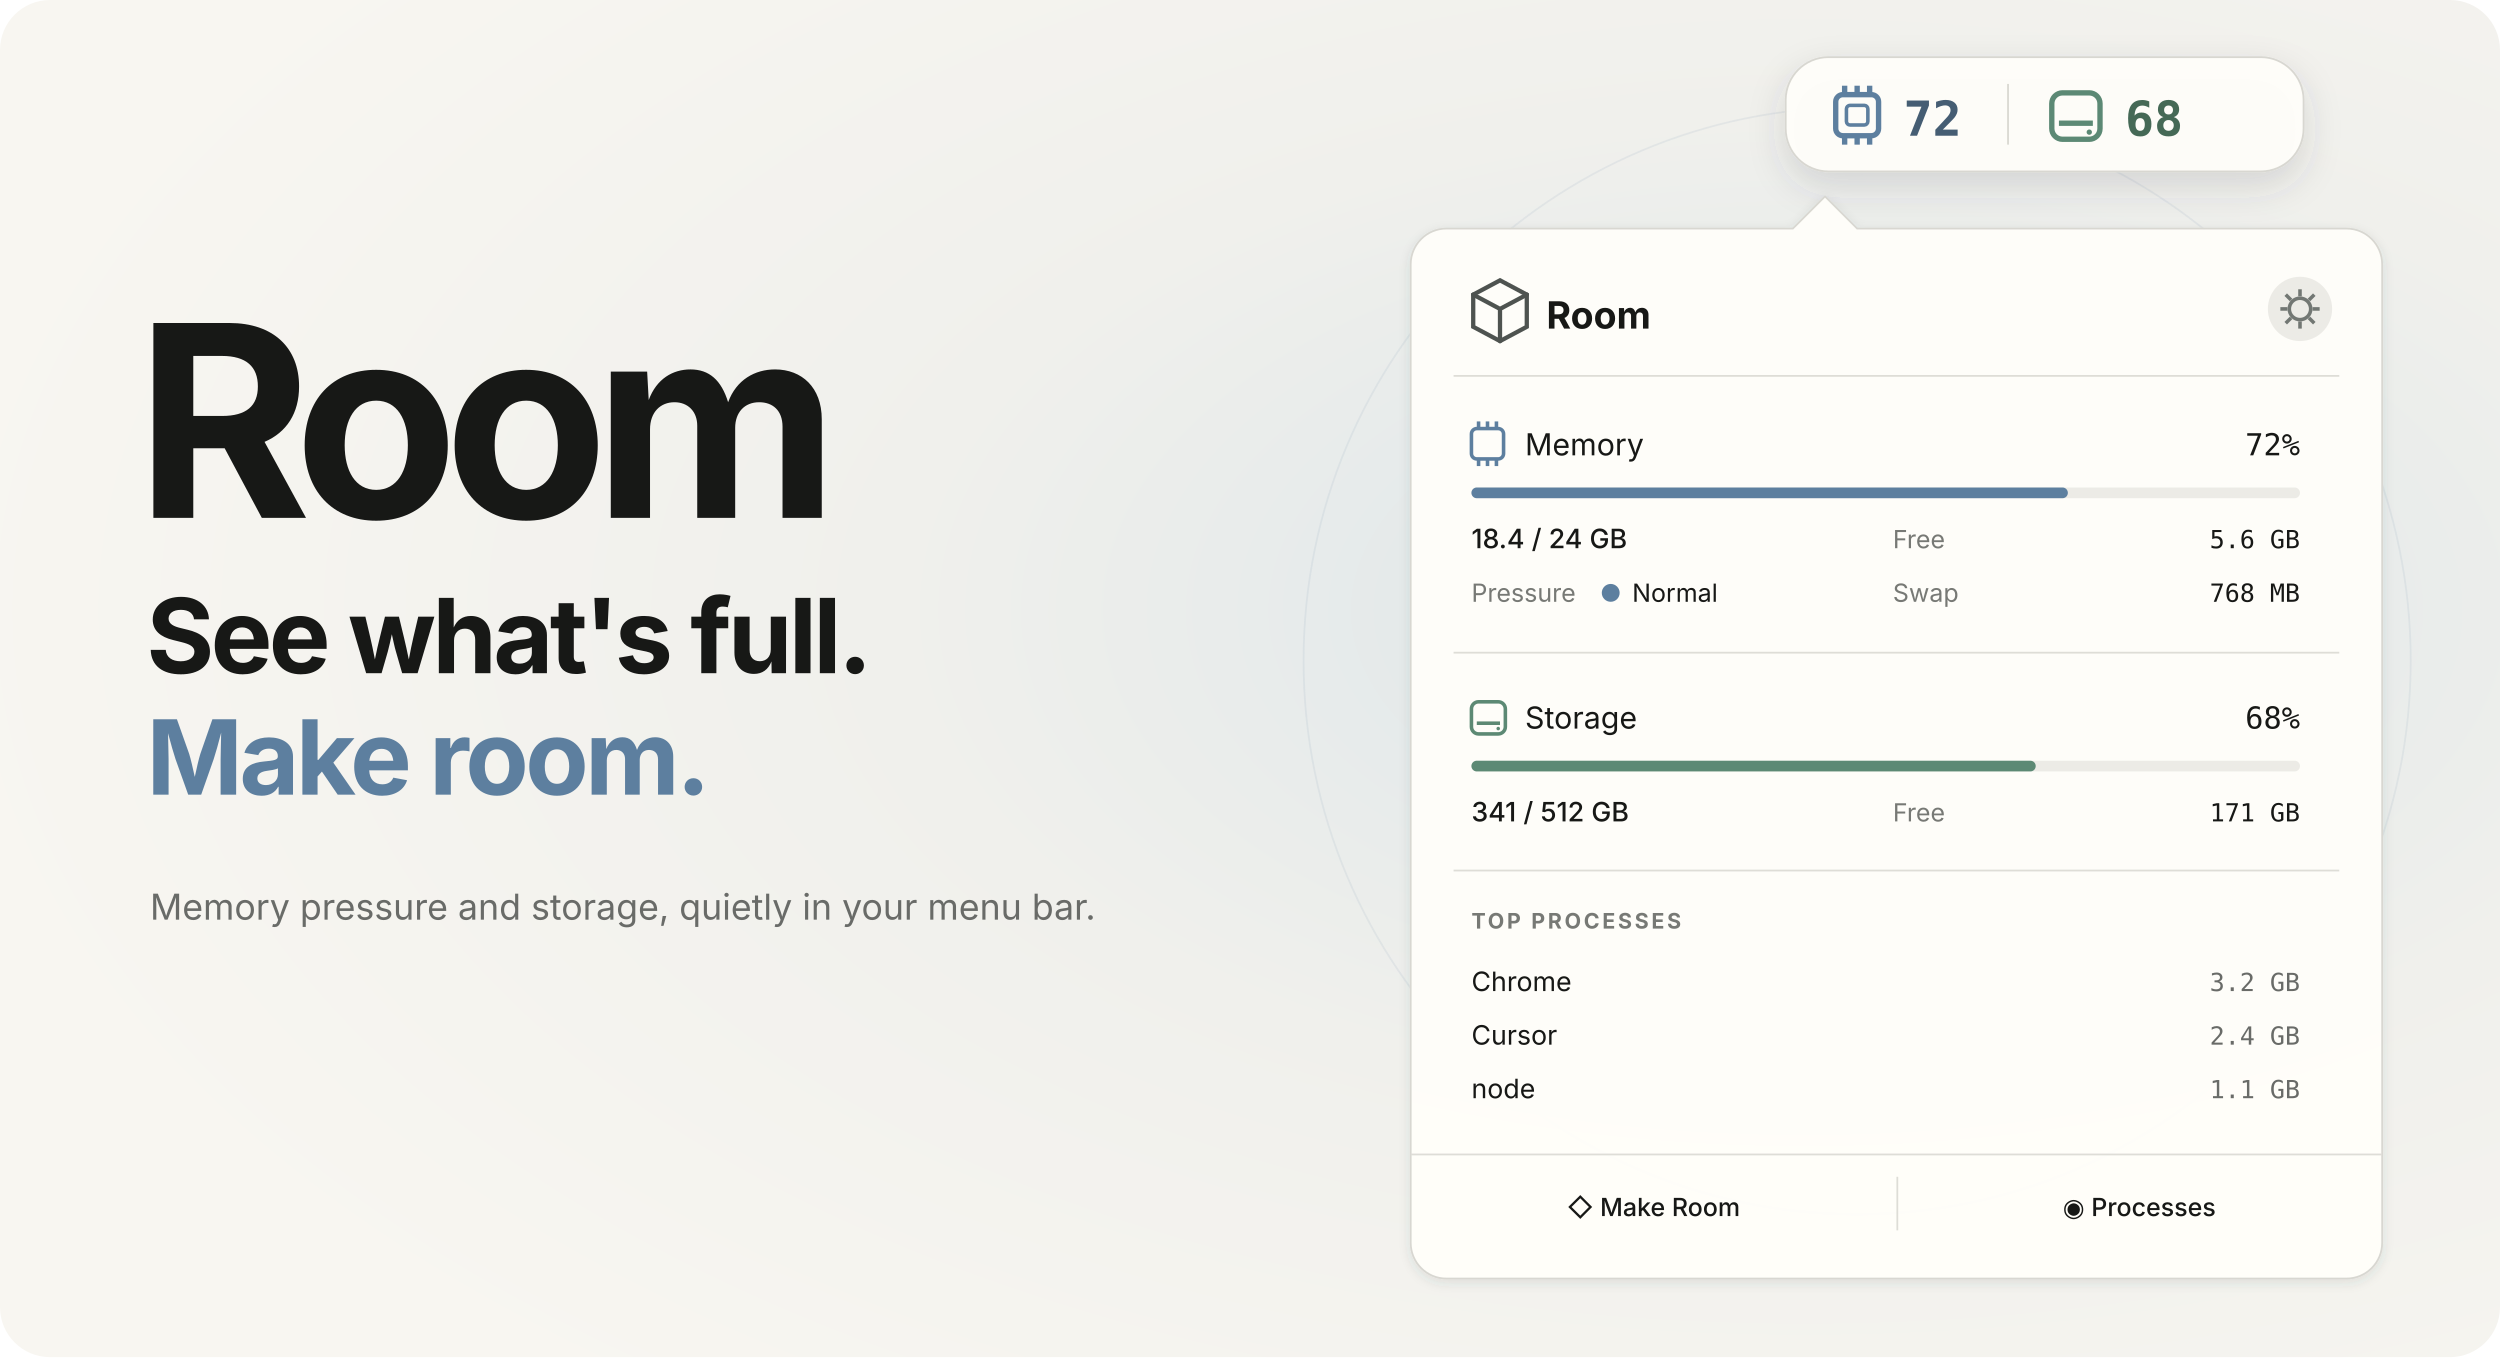
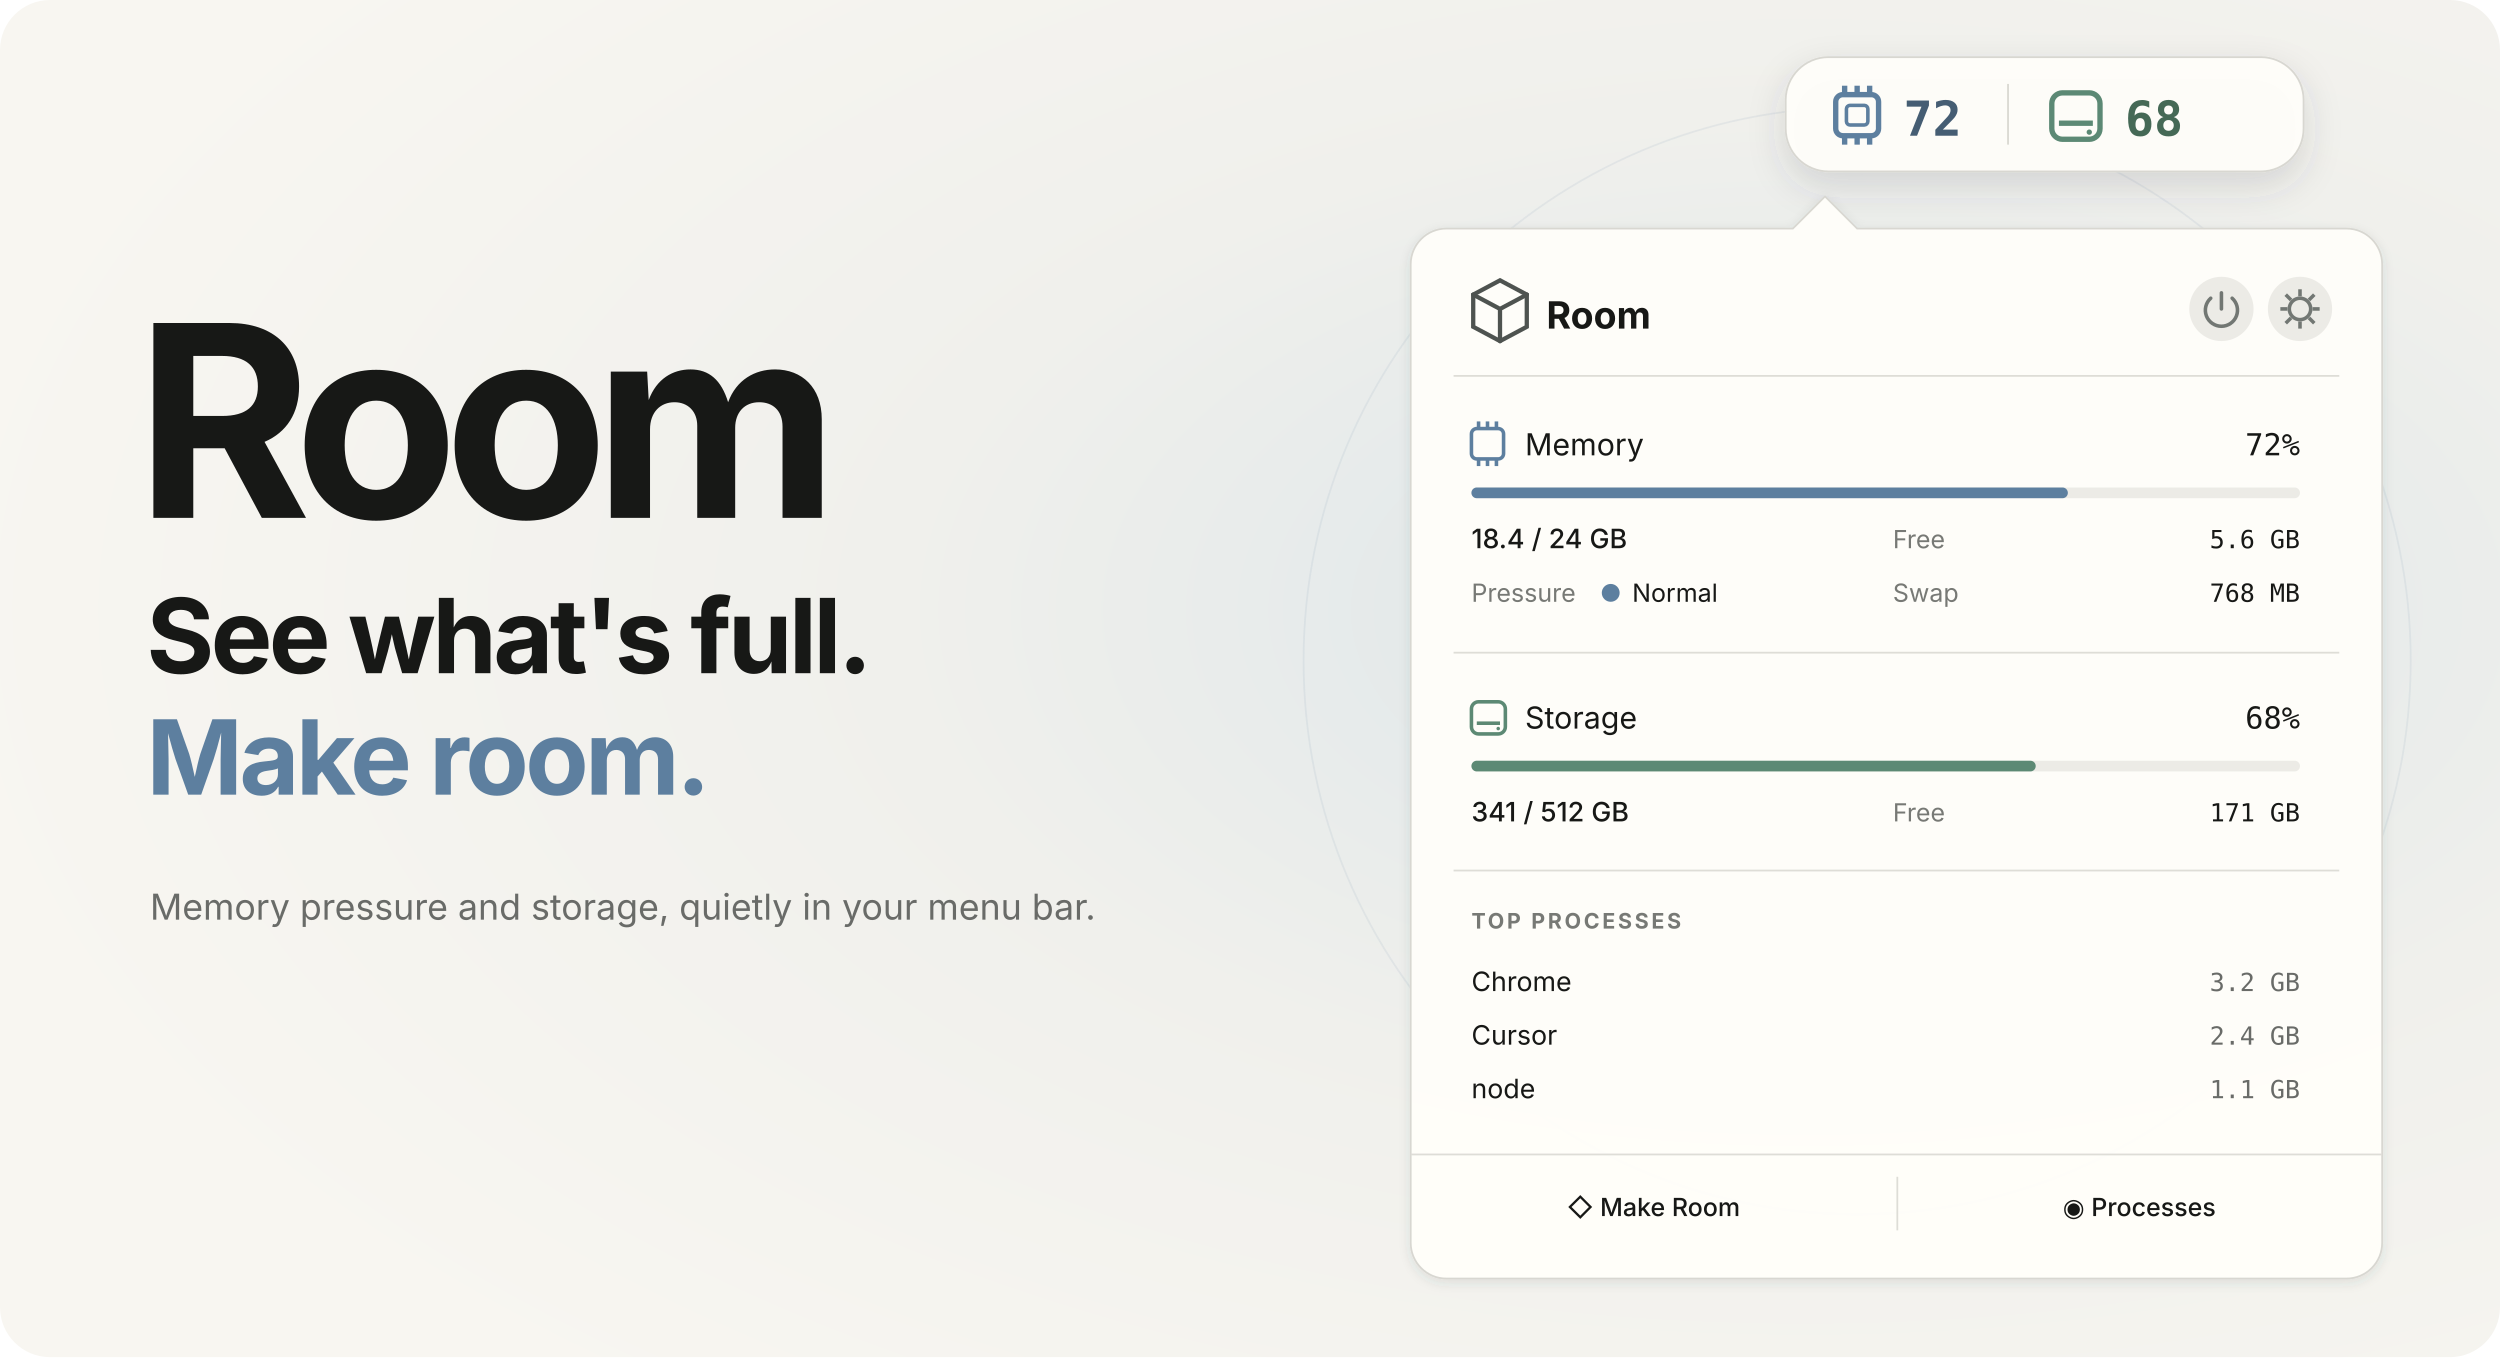
<svg xmlns="http://www.w3.org/2000/svg" viewBox="0 0 1400 760" role="img" aria-labelledby="title description">
  <defs>
    <radialGradient id="canvas" cx="72%" cy="45%" r="75%">
      <stop offset="0" stop-color="#dce5e9" />
      <stop offset="0.48" stop-color="#f0f0ec" />
      <stop offset="1" stop-color="#f8f6f1" />
    </radialGradient>
    <filter id="shadow" x="-30%" y="-30%" width="160%" height="180%">
      <feDropShadow dx="0" dy="22" stdDeviation="24" flood-color="#39444a" flood-opacity=".18" />
      <feDropShadow dx="0" dy="2" stdDeviation="3" flood-color="#39444a" flood-opacity=".12" />
    </filter>
    <filter id="chipShadow" x="-30%" y="-60%" width="160%" height="220%">
      <feDropShadow dx="0" dy="8" stdDeviation="10" flood-color="#39444a" flood-opacity=".16" />
    </filter>
  </defs>
  <rect width="1400" height="760" rx="28" fill="url(#canvas)" />
  <circle cx="1040" cy="370" r="310" fill="none" stroke="#5d7f9f" stroke-opacity=".09" />
  <circle cx="1040" cy="370" r="235" fill="none" stroke="#5d7f9f" stroke-opacity=".08" />
  <g font-family="-apple-system, BlinkMacSystemFont, 'Helvetica Neue', sans-serif" fill="#171816">
    <text x="76" y="290" font-size="150" font-weight="700" letter-spacing="-8">Room</text>
    <text x="82" y="377" font-size="58" font-weight="650" letter-spacing="-2">See what's full.</text>
    <text x="82" y="445" font-size="58" font-weight="650" letter-spacing="-2" fill="#5d7f9f">Make room.</text>
    <text x="84" y="515" font-size="20" fill="#696b68">Memory pressure and storage, quietly in your menu bar.</text>
  </g>
  <g filter="url(#chipShadow)">
    <rect x="1000" y="32" width="290" height="64" rx="24" fill="#fffefa" fill-opacity=".94" stroke="#d8d7d1" />
    <g transform="translate(1028 53)" fill="none" stroke="#5d7f9f" stroke-width="3">
      <rect width="24" height="23" rx="4" />
      <path d="M5-5v5m7-5v5m7-5v5M5 23v5m7-5v5m7-5v5" />
      <rect x="6" y="6" width="12" height="11" rx="2" stroke-width="2" />
    </g>
    <text x="1066" y="76" font-family="ui-monospace, SFMono-Regular, Menlo, monospace" font-size="27" font-weight="650" fill="#455d73">72</text>
    <rect x="1124" y="47" width="1" height="34" fill="#d8d7d1" />
    <g transform="translate(1149 52)" fill="none" stroke="#5c8974" stroke-width="3">
      <rect width="27" height="26" rx="6" />
      <path d="M4 17h19" />
      <circle cx="21" cy="22" r="1.5" fill="#5c8974" stroke="none" />
    </g>
    <text x="1190" y="76" font-family="ui-monospace, SFMono-Regular, Menlo, monospace" font-size="27" font-weight="650" fill="#456957">68</text>
  </g>
  <g filter="url(#shadow)">
    <path d="M790 148a20 20 0 0 1 20-20h194l18-18 18 18h274a20 20 0 0 1 20 20v548a20 20 0 0 1-20 20H810a20 20 0 0 1-20-20Z" fill="#fffefa" fill-opacity=".96" stroke="#d8d7d1" />
  </g>
  <g font-family="-apple-system, BlinkMacSystemFont, 'Helvetica Neue', sans-serif" fill="#171816">
    <g transform="translate(824 157)" fill="none" stroke="#4e5350" stroke-width="2.4" stroke-linecap="round">
      <path d="M16 0 1 8v18l15 8 15-8V8Z" />
      <path d="m1 8 15 8 15-8M16 16v18" />
    </g>
    <text x="866" y="184" font-size="21" font-weight="650">Room</text>
+     <circle cx="1244" cy="173" r="18" fill="#ecebe6" />
+     <g transform="translate(1244 173)" fill="none" stroke="#727773" stroke-width="2" stroke-linecap="round">
+       <path d="M0-9v9M-6-6a9 9 0 1 0 12 0" />
+     </g>
    <circle cx="1288" cy="173" r="18" fill="#ecebe6" />
    <g transform="translate(1288 173)" fill="none" stroke="#727773" stroke-width="2">
      <circle r="6" />
      <path d="M0-11v4M0 7v4M-11 0h4M7 0h4M-8-8l3 3M5 5l3 3M8-8 5-5M-5 5l-3 3" />
    </g>
    <rect x="814" y="210" width="496" height="1" fill="#deddd7" />
    <g transform="translate(824 240)" fill="none" stroke="#5d7f9f" stroke-width="2">
      <rect width="18" height="17" rx="3" />
      <path d="M4-4v4m5-4v4m5-4v4M4 17v4m5-4v4m5-4v4" />
    </g>
    <text x="854" y="255" font-size="17">Memory</text>
    <text x="1288" y="255" text-anchor="end" font-family="ui-monospace, SFMono-Regular, Menlo, monospace" font-size="17">72%</text>
    <rect x="824" y="273" width="464" height="6" rx="3" fill="#ecebe6" />
    <rect x="824" y="273" width="334" height="6" rx="3" fill="#5d7f9f" />
    <text x="824" y="307" font-size="15" font-weight="550">18.4 / 24 GB</text>
    <text x="1060" y="307" font-size="14" fill="#777975">Free</text>
    <text x="1288" y="307" text-anchor="end" font-family="ui-monospace, SFMono-Regular, Menlo, monospace" font-size="14">5.6 GB</text>
    <text x="824" y="337" font-size="14" fill="#777975">Pressure</text>
    <circle cx="902" cy="332" r="5" fill="#5d7f9f" />
    <text x="914" y="337" font-size="14">Normal</text>
    <text x="1060" y="337" font-size="14" fill="#777975">Swap</text>
    <text x="1288" y="337" text-anchor="end" font-family="ui-monospace, SFMono-Regular, Menlo, monospace" font-size="14">768 MB</text>
    <rect x="814" y="365" width="496" height="1" fill="#deddd7" />
    <g transform="translate(824 393)" fill="none" stroke="#5c8974" stroke-width="2">
      <rect width="19" height="18" rx="4" />
      <path d="M3 12h13" />
      <circle cx="15" cy="15" r="1" fill="#5c8974" stroke="none" />
    </g>
    <text x="854" y="408" font-size="17">Storage</text>
    <text x="1288" y="408" text-anchor="end" font-family="ui-monospace, SFMono-Regular, Menlo, monospace" font-size="17">68%</text>
    <rect x="824" y="426" width="464" height="6" rx="3" fill="#ecebe6" />
    <rect x="824" y="426" width="316" height="6" rx="3" fill="#5c8974" />
    <text x="824" y="460" font-size="15" font-weight="550">341 / 512 GB</text>
    <text x="1060" y="460" font-size="14" fill="#777975">Free</text>
    <text x="1288" y="460" text-anchor="end" font-family="ui-monospace, SFMono-Regular, Menlo, monospace" font-size="14">171 GB</text>
    <rect x="814" y="487" width="496" height="1" fill="#deddd7" />
    <text x="824" y="520" font-size="12" font-weight="650" letter-spacing="1.5" fill="#777975">TOP PROCESSES</text>
    <text x="824" y="555" font-size="15">Chrome</text>
    <text x="1288" y="555" text-anchor="end" font-family="ui-monospace, SFMono-Regular, Menlo, monospace" font-size="14" fill="#696b68">3.2 GB</text>
    <text x="824" y="585" font-size="15">Cursor</text>
    <text x="1288" y="585" text-anchor="end" font-family="ui-monospace, SFMono-Regular, Menlo, monospace" font-size="14" fill="#696b68">2.4 GB</text>
    <text x="824" y="615" font-size="15">node</text>
    <text x="1288" y="615" text-anchor="end" font-family="ui-monospace, SFMono-Regular, Menlo, monospace" font-size="14" fill="#696b68">1.1 GB</text>
    <rect x="790" y="646" width="544" height="1" fill="#deddd7" />
    <rect x="1062" y="659" width="1" height="30" fill="#deddd7" />
    <text x="926" y="681" text-anchor="middle" font-size="14" font-weight="550">◇  Make Room</text>
    <text x="1198" y="681" text-anchor="middle" font-size="14" font-weight="550">◉  Processes</text>
  </g>
</svg>
